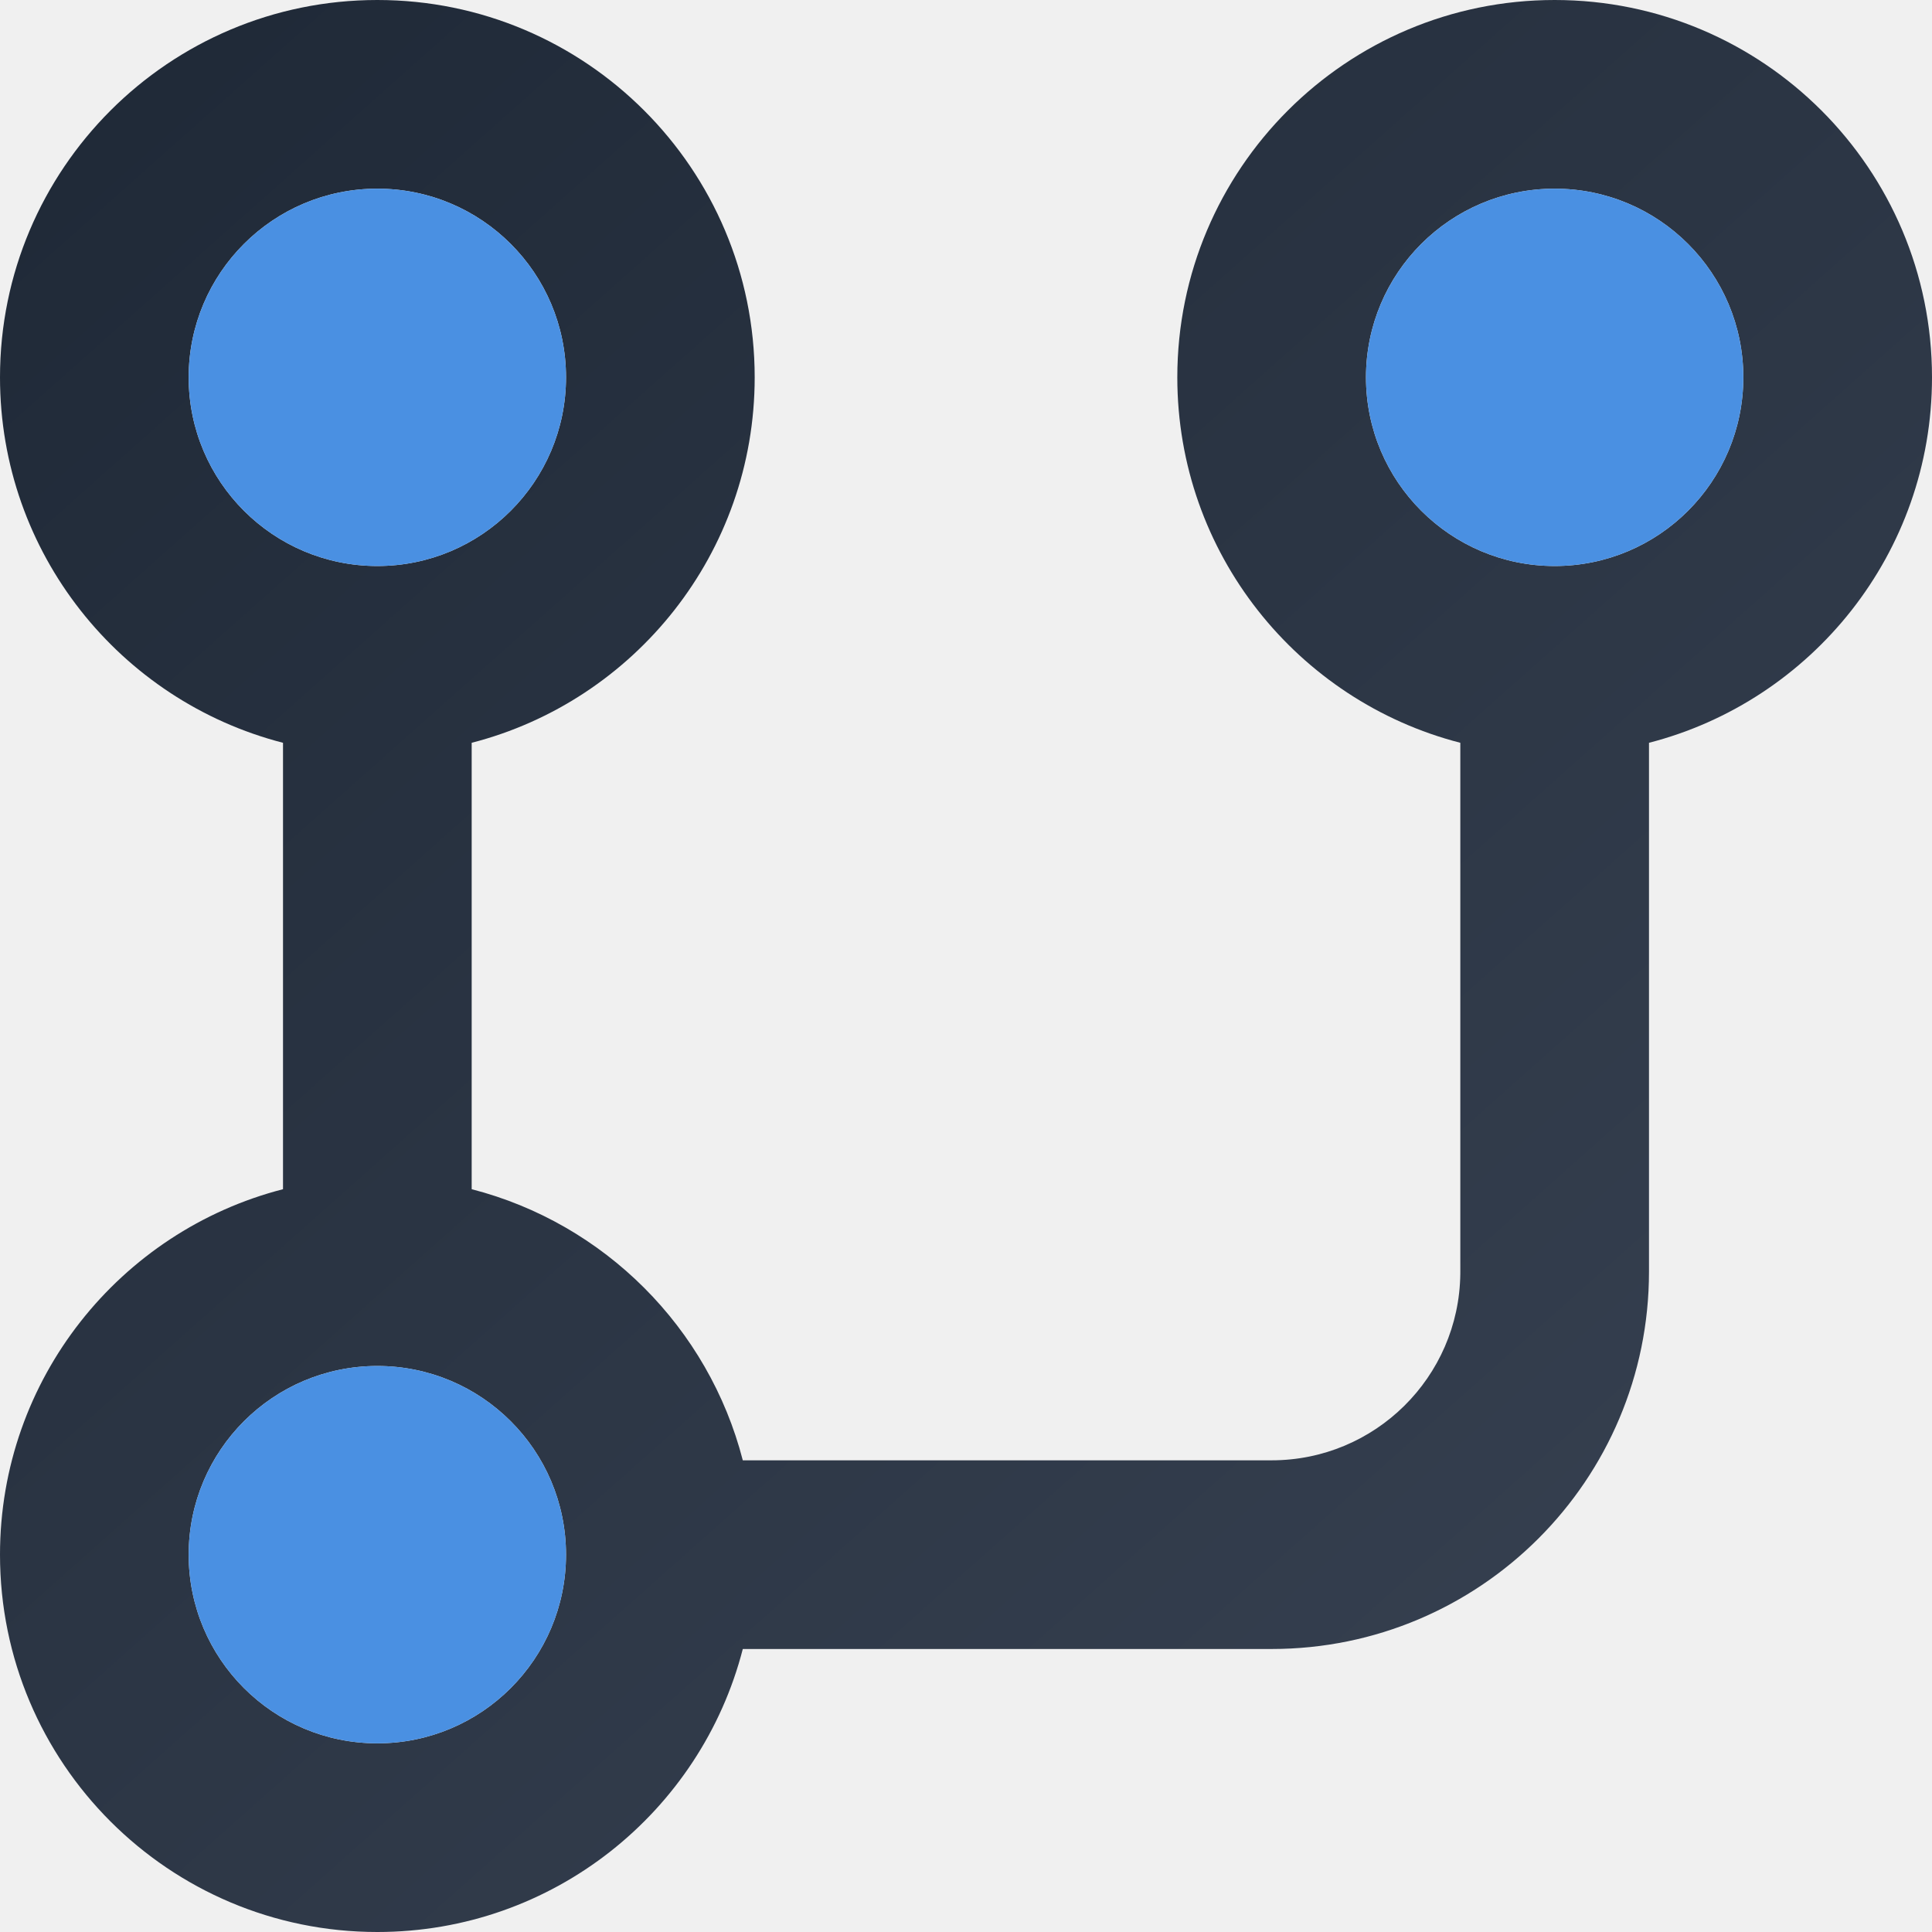
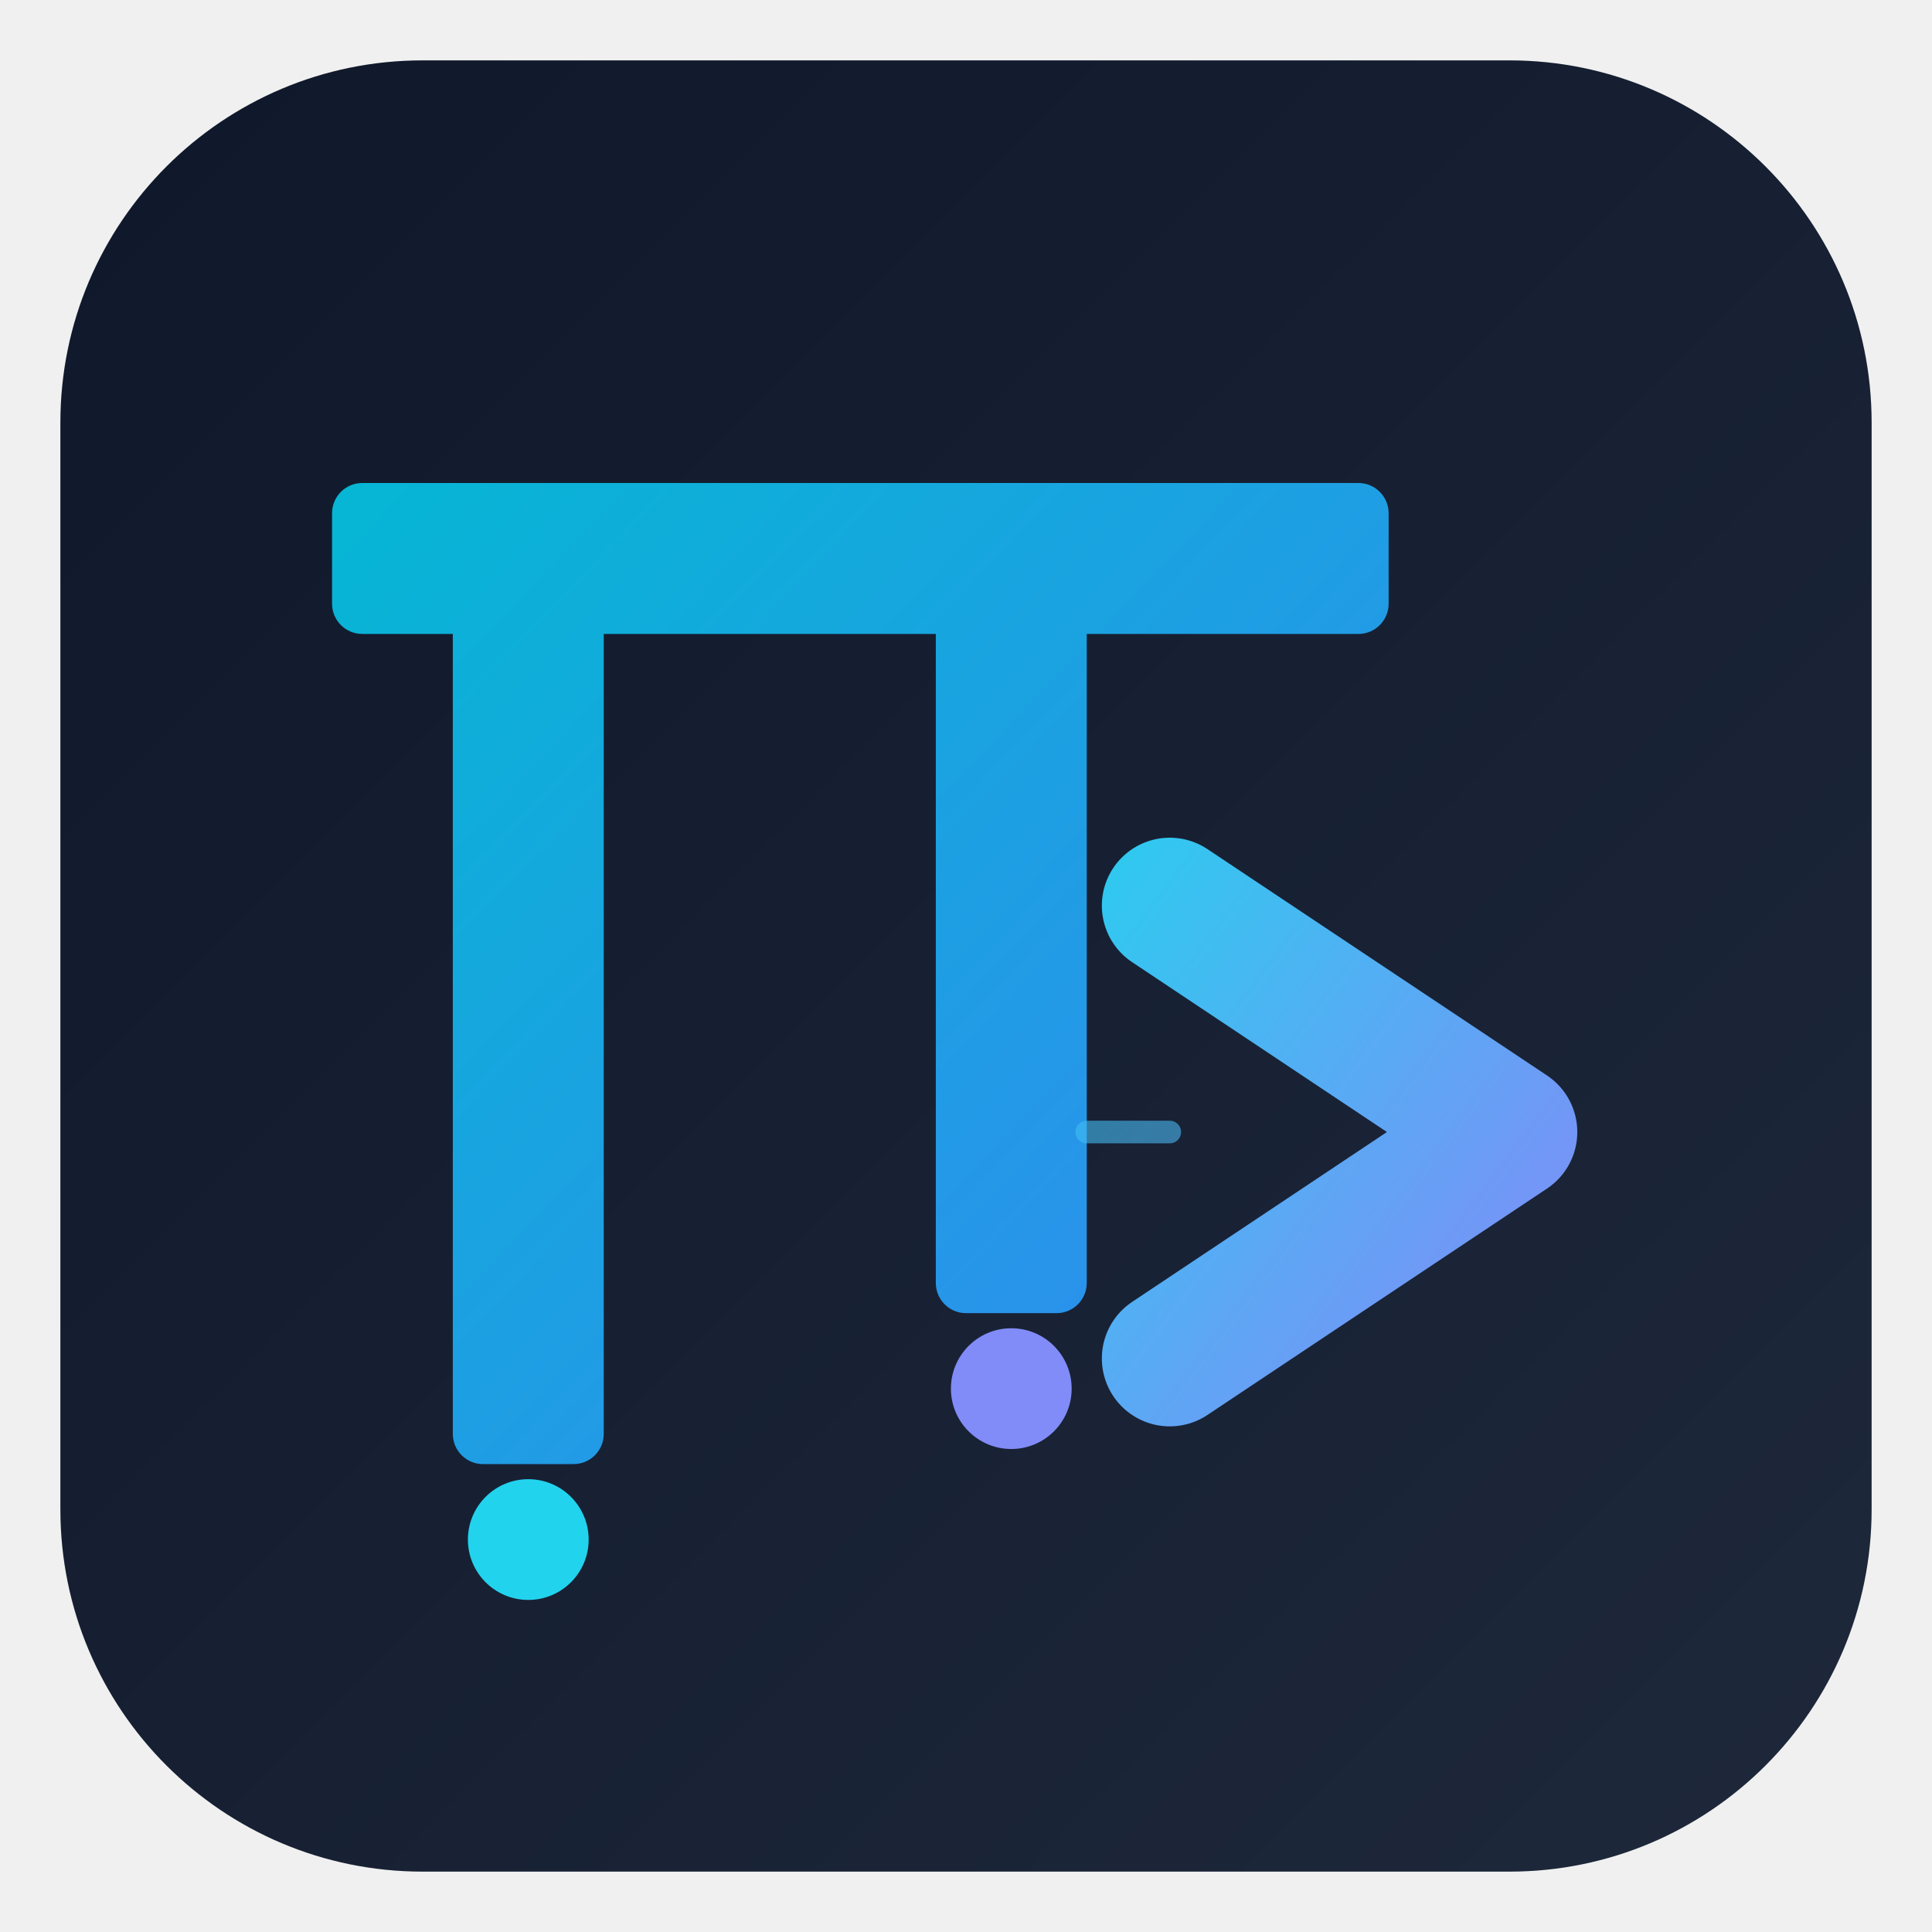
- <svg xmlns="http://www.w3.org/2000/svg" width="1024" height="1024" viewBox="0 0 1024 1024" fill="none">
-   <g clip-path="url(#clip0_27_43)">
-     <path d="M200 0C310.457 0 400 89.543 400 200C400 293.192 336.261 371.496 250 393.698V630.301C320.28 648.39 375.61 703.72 393.699 774H674C728.797 774 773.3 729.926 773.992 675.293L774 674V393.698C687.739 371.496 624 293.192 624 200C624 89.543 713.543 0 824 0C934.457 0 1024 89.543 1024 200C1024 293.192 960.261 371.496 874 393.698V674C874 784.457 784.457 874 674 874H393.699C371.497 960.261 293.192 1024 200 1024C89.543 1024 0 934.457 0 824C0 730.808 63.739 652.503 150 630.301V393.698C63.739 371.496 0 293.192 0 200C0 89.543 89.543 0 200 0ZM200 724C144.772 724 100 768.772 100 824C100 879.228 144.772 924 200 924C255.228 924 300 879.228 300 824C300 768.772 255.228 724 200 724ZM200 100C144.772 100 100 144.772 100 200C100 255.228 144.772 300 200 300C255.228 300 300 255.228 300 200C300 144.772 255.228 100 200 100ZM824 100C768.772 100 724 144.772 724 200C724 255.228 768.772 300 824 300C879.228 300 924 255.228 924 200C924 144.772 879.228 100 824 100Z" fill="url(#paint0_linear_27_43)" />
-     <circle cx="200" cy="200" r="100" fill="#4A90E2" />
-     <circle cx="200" cy="824" r="100" fill="#4A90E2" />
-     <circle cx="824" cy="200" r="100" fill="#4A90E2" />
-   </g>
+ <svg xmlns="http://www.w3.org/2000/svg" width="512" height="512" viewBox="0 0 512 512" fill="none">
  <defs>
-     <linearGradient id="paint0_linear_27_43" x1="888.5" y1="956.5" x2="47" y2="11" gradientUnits="userSpaceOnUse">
-       <stop stop-color="#374151" />
-       <stop offset="1" stop-color="#1F2937" />
+     <linearGradient id="bgGrad" x1="0" y1="0" x2="512" y2="512" gradientUnits="userSpaceOnUse">
+       <stop offset="0%" stop-color="#0F172A" />
+       <stop offset="100%" stop-color="#1E293B" />
    </linearGradient>
-     <clipPath id="clip0_27_43">
-       <rect width="1024" height="1024" fill="white" />
-     </clipPath>
+     <linearGradient id="piGrad" x1="100" y1="120" x2="412" y2="420" gradientUnits="userSpaceOnUse">
+       <stop offset="0%" stop-color="#06B6D4" />
+       <stop offset="100%" stop-color="#3B82F6" />
+     </linearGradient>
+     <linearGradient id="arrowGrad" x1="280" y1="200" x2="440" y2="320" gradientUnits="userSpaceOnUse">
+       <stop offset="0%" stop-color="#22D3EE" />
+       <stop offset="100%" stop-color="#818CF8" />
+     </linearGradient>
  </defs>
+   <rect x="16" y="16" width="480" height="480" rx="96" fill="url(#bgGrad)" />
+   <rect x="88" y="128" width="280" height="40" rx="8" fill="url(#piGrad)" />
+   <rect x="120" y="128" width="40" height="260" rx="8" fill="url(#piGrad)" />
+   <rect x="248" y="128" width="40" height="220" rx="8" fill="url(#piGrad)" />
+   <path d="M 310 240 L 400 300 L 310 360" stroke="url(#arrowGrad)" stroke-width="36" stroke-linecap="round" stroke-linejoin="round" fill="none" />
+   <circle cx="140" cy="408" r="16" fill="#22D3EE" />
+   <circle cx="268" cy="368" r="16" fill="#818CF8" />
+   <line x1="288" y1="300" x2="310" y2="300" stroke="url(#arrowGrad)" stroke-width="6" stroke-linecap="round" opacity="0.6" />
</svg>
